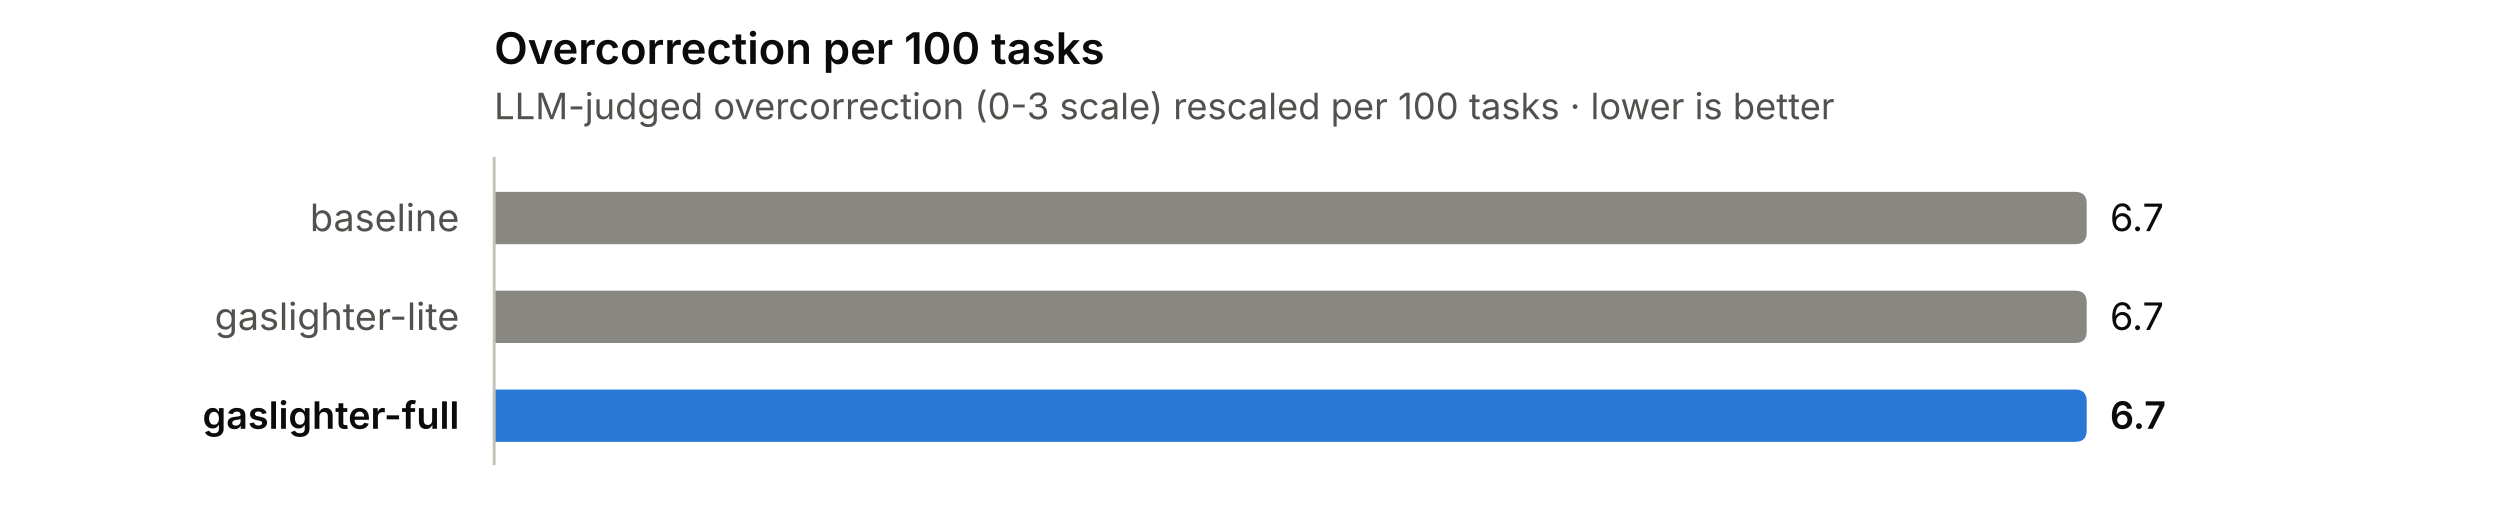
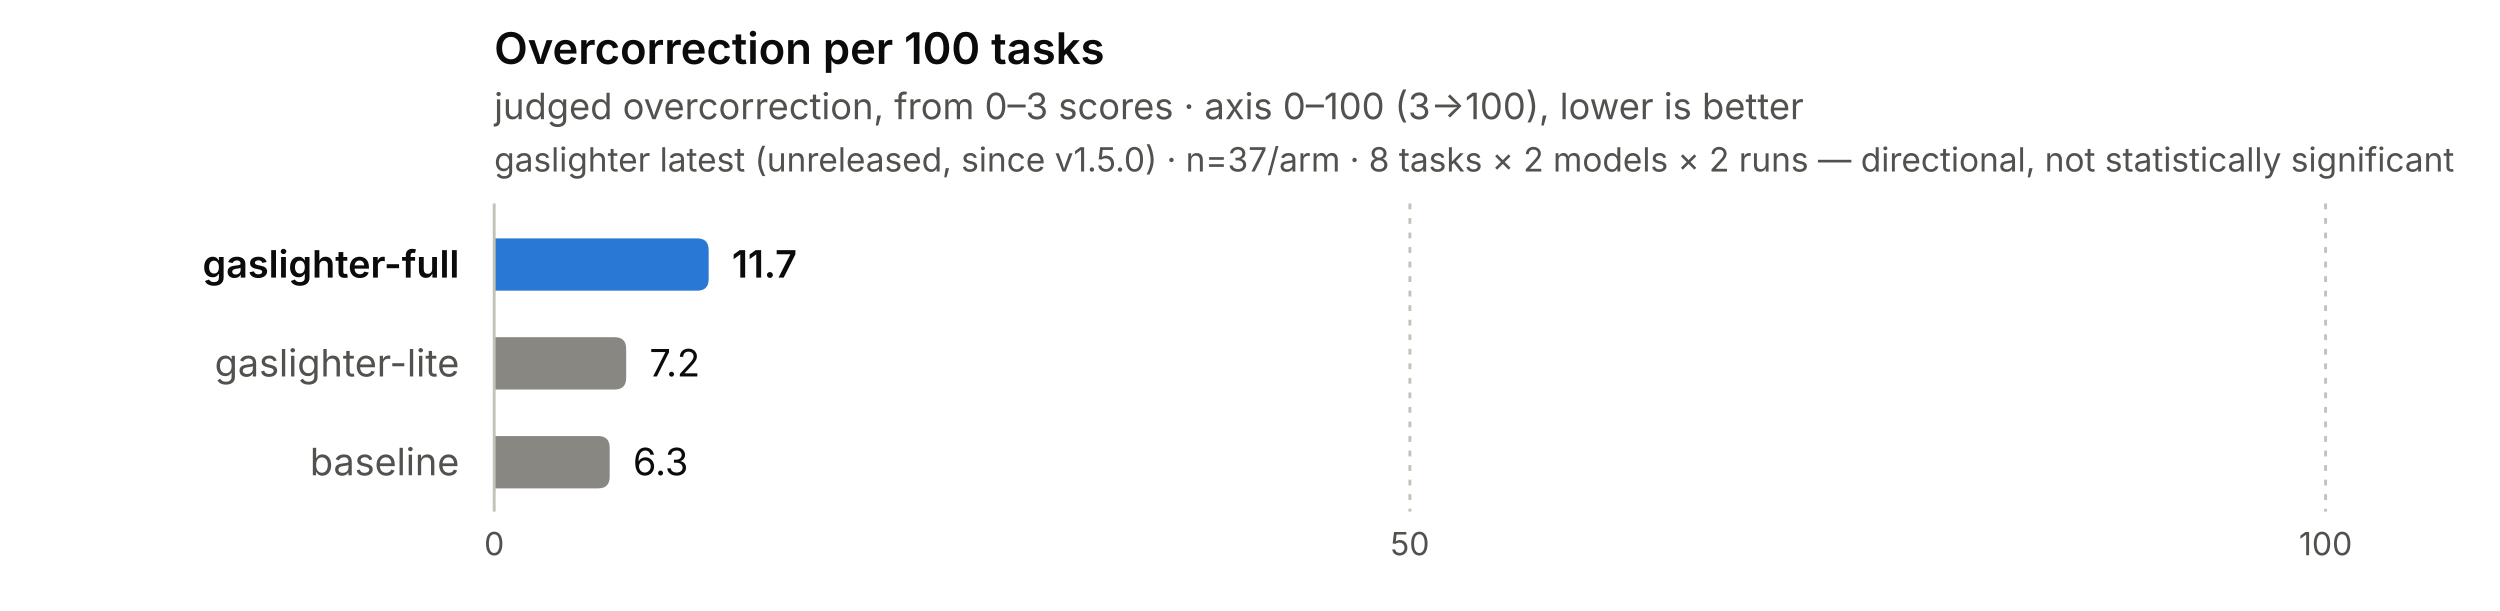
- <svg xmlns="http://www.w3.org/2000/svg" width="860" height="174" viewBox="0 0 860 174" role="img" aria-label="Overcorrection per 100 tasks by arm; gaslighter-full lowest at 6.7, baseline highest at 6.7.">
+ <svg xmlns="http://www.w3.org/2000/svg" width="860" height="210" viewBox="0 0 860 210" role="img" aria-label="Overcorrection per 100 tasks by arm; baseline lowest at 6.3, gaslighter-full highest at 11.7.">
  <text x="170" y="22" font-family="system-ui, -apple-system, &quot;Segoe UI&quot;, sans-serif" font-size="15" font-weight="600" fill="#0b0b0b">Overcorrection per 100 tasks</text>
-   <text x="170" y="41" font-family="system-ui, -apple-system, &quot;Segoe UI&quot;, sans-serif" font-size="12.5" fill="#52514e">LLM-judged overcorrection (0-3 scale) rescaled per 100 tasks · lower is better</text>
-   <text x="158" y="79.5" text-anchor="end" font-family="system-ui, -apple-system, &quot;Segoe UI&quot;, sans-serif" font-size="13" fill="#52514e">baseline</text>
-   <path d="M170,66.0 H713.826 Q717.826,66.0 717.826,70.0 V80.0 Q717.826,84.0 713.826,84.0 H170 Z" fill="#898781" />
-   <text x="725.826" y="79.5" font-family="system-ui, -apple-system, &quot;Segoe UI&quot;, sans-serif" font-size="13" fill="#0b0b0b">6.7</text>
-   <text x="158" y="113.5" text-anchor="end" font-family="system-ui, -apple-system, &quot;Segoe UI&quot;, sans-serif" font-size="13" fill="#52514e">gaslighter-lite</text>
-   <path d="M170,100.0 H713.826 Q717.826,100.0 717.826,104.0 V114.0 Q717.826,118.0 713.826,118.0 H170 Z" fill="#898781" />
-   <text x="725.826" y="113.5" font-family="system-ui, -apple-system, &quot;Segoe UI&quot;, sans-serif" font-size="13" fill="#0b0b0b">6.7</text>
-   <text x="158" y="147.5" text-anchor="end" font-family="system-ui, -apple-system, &quot;Segoe UI&quot;, sans-serif" font-size="13" font-weight="600" fill="#0b0b0b">gaslighter-full</text>
-   <path d="M170,134.0 H713.826 Q717.826,134.0 717.826,138.0 V148.0 Q717.826,152.0 713.826,152.0 H170 Z" fill="#2a78d6" />
-   <text x="725.826" y="147.5" font-family="system-ui, -apple-system, &quot;Segoe UI&quot;, sans-serif" font-size="13" font-weight="600" fill="#0b0b0b">6.7</text>
-   <line x1="170" y1="54" x2="170" y2="160" stroke="#c3c2b7" stroke-width="1" />
+   <text x="170" y="41" font-family="system-ui, -apple-system, &quot;Segoe UI&quot;, sans-serif" font-size="12.5" fill="#52514e">judged overcorrection, from 0–3 scores · axis 0–100 (3→100), lower is better</text>
+   <text x="170" y="59" font-family="system-ui, -apple-system, &quot;Segoe UI&quot;, sans-serif" font-size="11.5" fill="#52514e">gaslighter latest (unreleased, since v1.5.0) · n=37/arm · 8 tasks × 2 models × 2 runs — directional, not statistically significant</text>
+   <text x="158" y="95.5" text-anchor="end" font-family="system-ui, -apple-system, &quot;Segoe UI&quot;, sans-serif" font-size="13" font-weight="600" fill="#0b0b0b">gaslighter-full</text>
+   <path d="M170,82.0 H239.784 Q243.784,82.0 243.784,86.0 V96.0 Q243.784,100.0 239.784,100.0 H170 Z" fill="#2a78d6" />
+   <text x="251.784" y="95.5" font-family="system-ui, -apple-system, &quot;Segoe UI&quot;, sans-serif" font-size="13" font-weight="600" fill="#0b0b0b">11.7</text>
+   <text x="158" y="129.5" text-anchor="end" font-family="system-ui, -apple-system, &quot;Segoe UI&quot;, sans-serif" font-size="13" fill="#52514e">gaslighter-lite</text>
+   <path d="M170,116.0 H211.405 Q215.405,116.0 215.405,120.0 V130.0 Q215.405,134.0 211.405,134.0 H170 Z" fill="#898781" />
+   <text x="223.405" y="129.5" font-family="system-ui, -apple-system, &quot;Segoe UI&quot;, sans-serif" font-size="13" fill="#0b0b0b">7.2</text>
+   <text x="158" y="163.5" text-anchor="end" font-family="system-ui, -apple-system, &quot;Segoe UI&quot;, sans-serif" font-size="13" fill="#52514e">baseline</text>
+   <path d="M170,150.0 H205.73 Q209.73,150.0 209.73,154.0 V164.0 Q209.73,168.0 205.73,168.0 H170 Z" fill="#898781" />
+   <text x="217.73" y="163.5" font-family="system-ui, -apple-system, &quot;Segoe UI&quot;, sans-serif" font-size="13" fill="#0b0b0b">6.3</text>
+   <line x1="170" y1="70" x2="170" y2="176" stroke="#c3c2b7" stroke-width="1" />
+   <line x1="485.0" y1="70" x2="485.0" y2="176" stroke="#c3c2b7" stroke-width="1" stroke-dasharray="2 3" />
+   <text x="485.0" y="191" text-anchor="middle" font-family="system-ui, -apple-system, &quot;Segoe UI&quot;, sans-serif" font-size="11" fill="#52514e">50</text>
+   <line x1="800.0" y1="70" x2="800.0" y2="176" stroke="#c3c2b7" stroke-width="1" stroke-dasharray="2 3" />
+   <text x="800.0" y="191" text-anchor="middle" font-family="system-ui, -apple-system, &quot;Segoe UI&quot;, sans-serif" font-size="11" fill="#52514e">100</text>
+   <text x="170" y="191" text-anchor="middle" font-family="system-ui, -apple-system, &quot;Segoe UI&quot;, sans-serif" font-size="11" fill="#52514e">0</text>
</svg>
